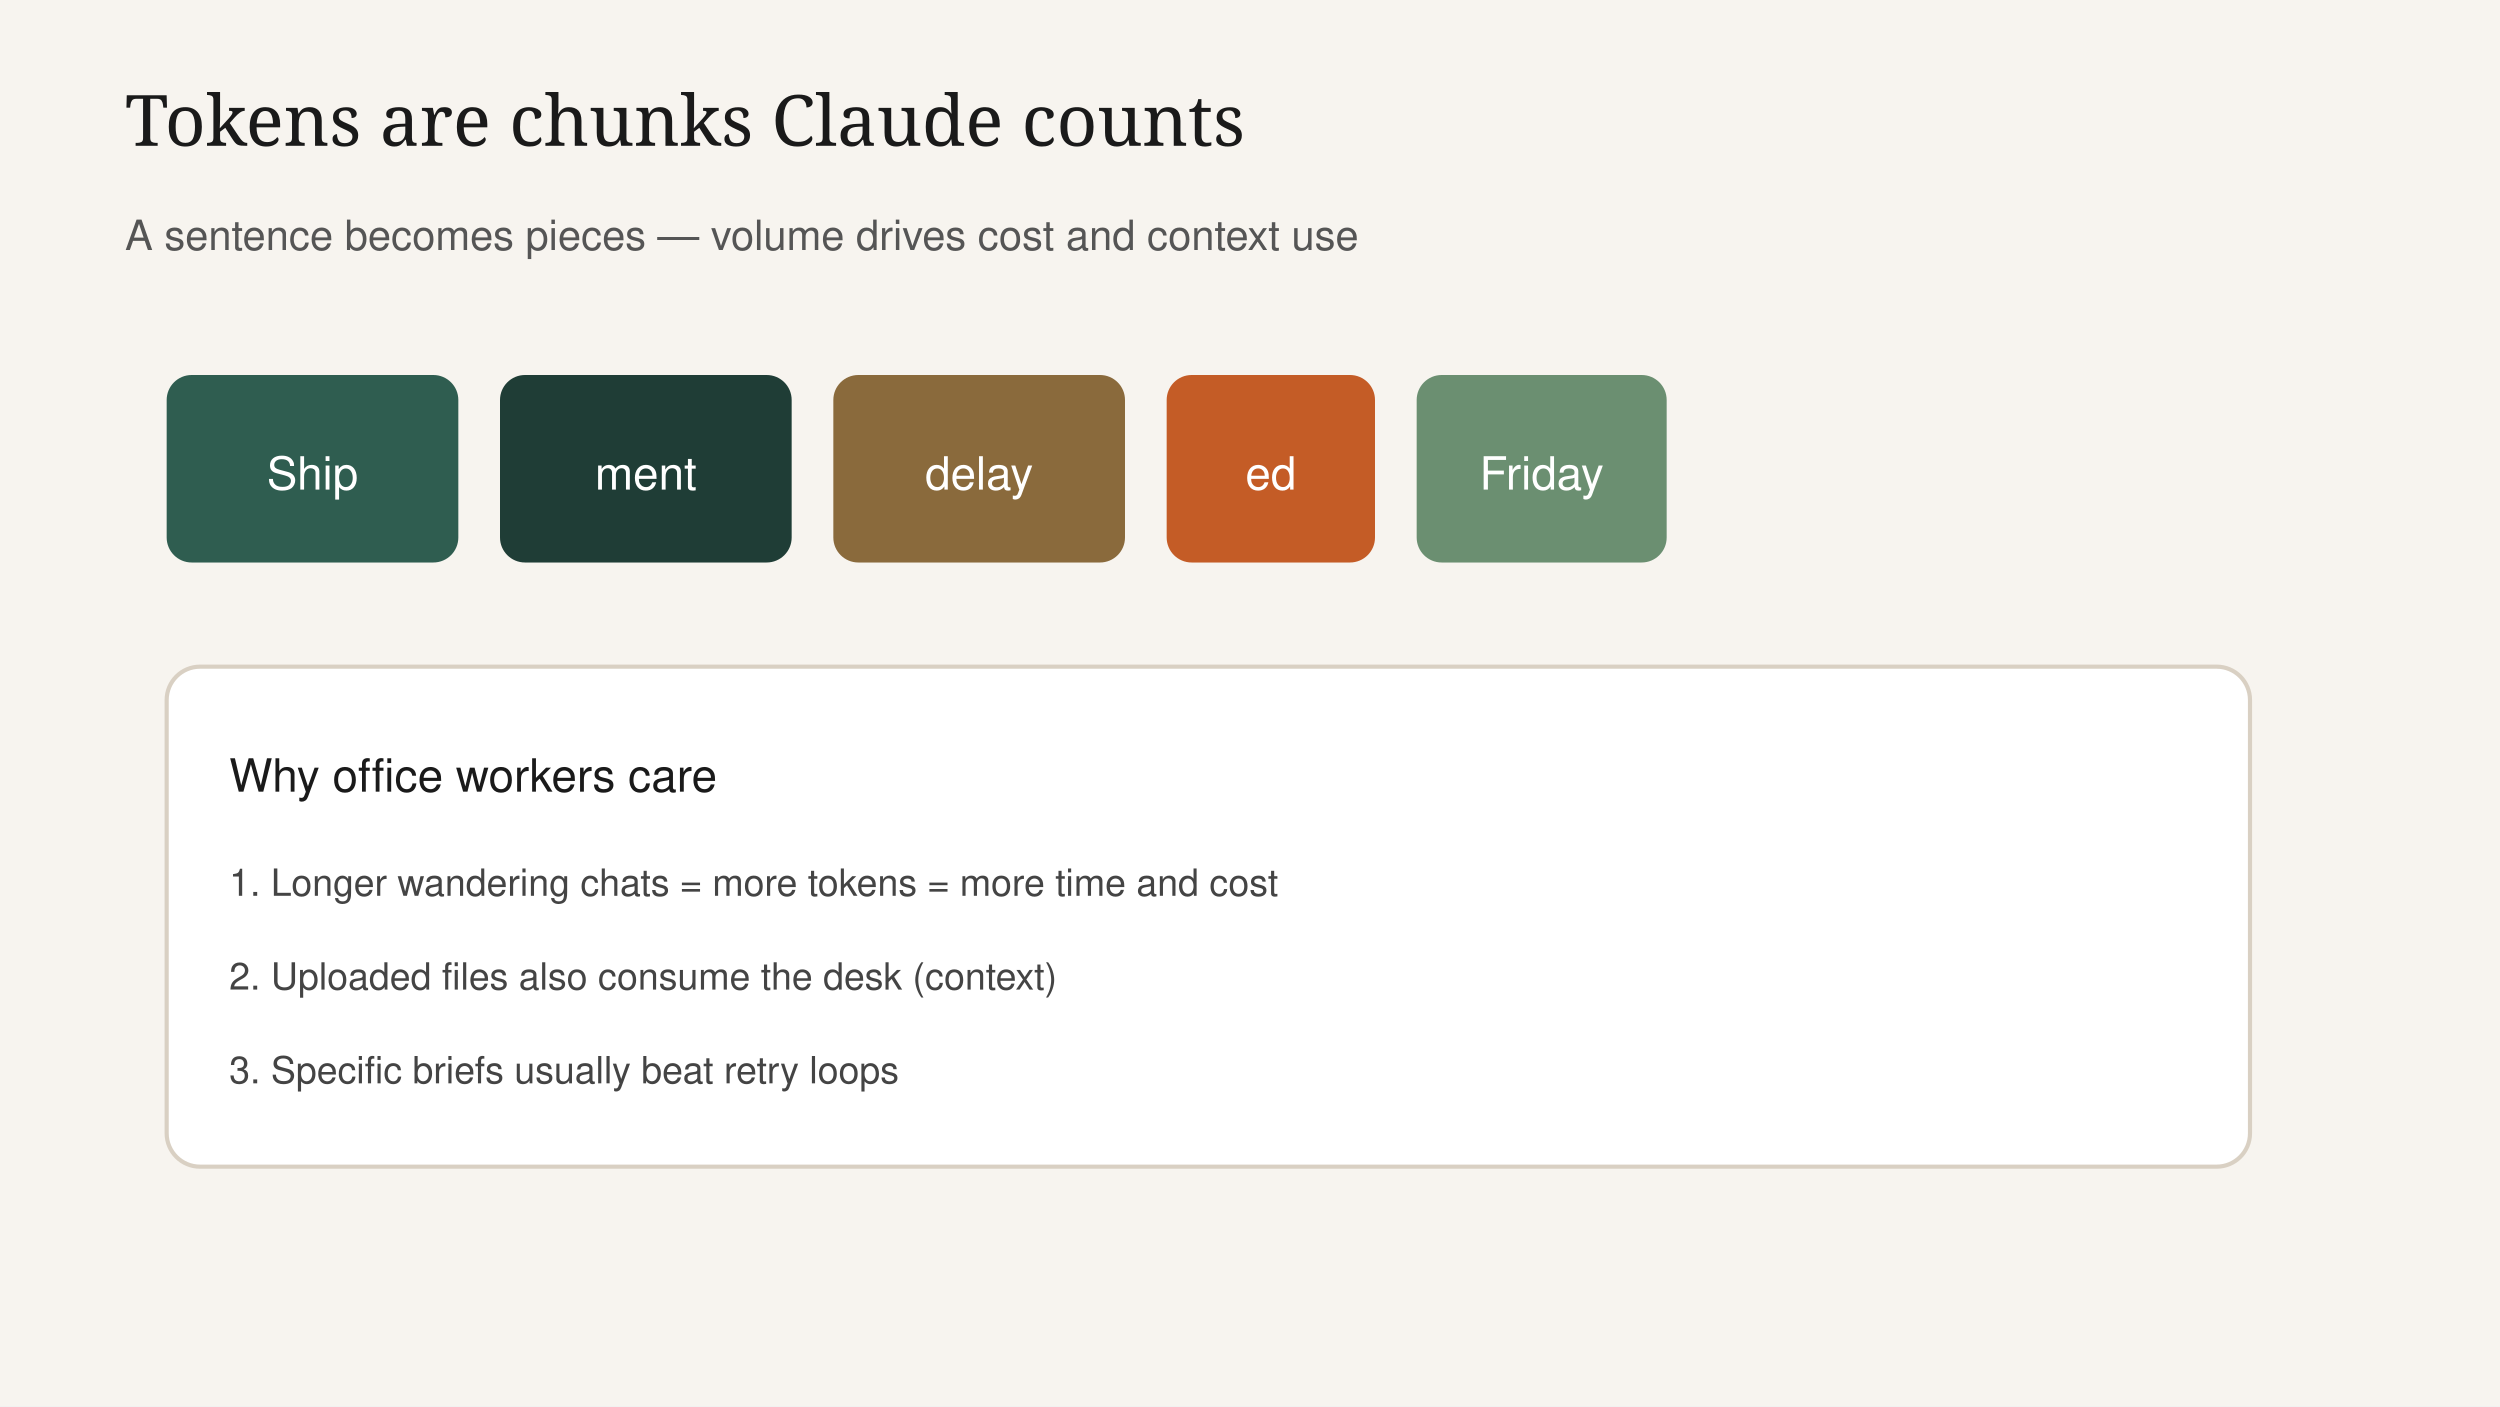
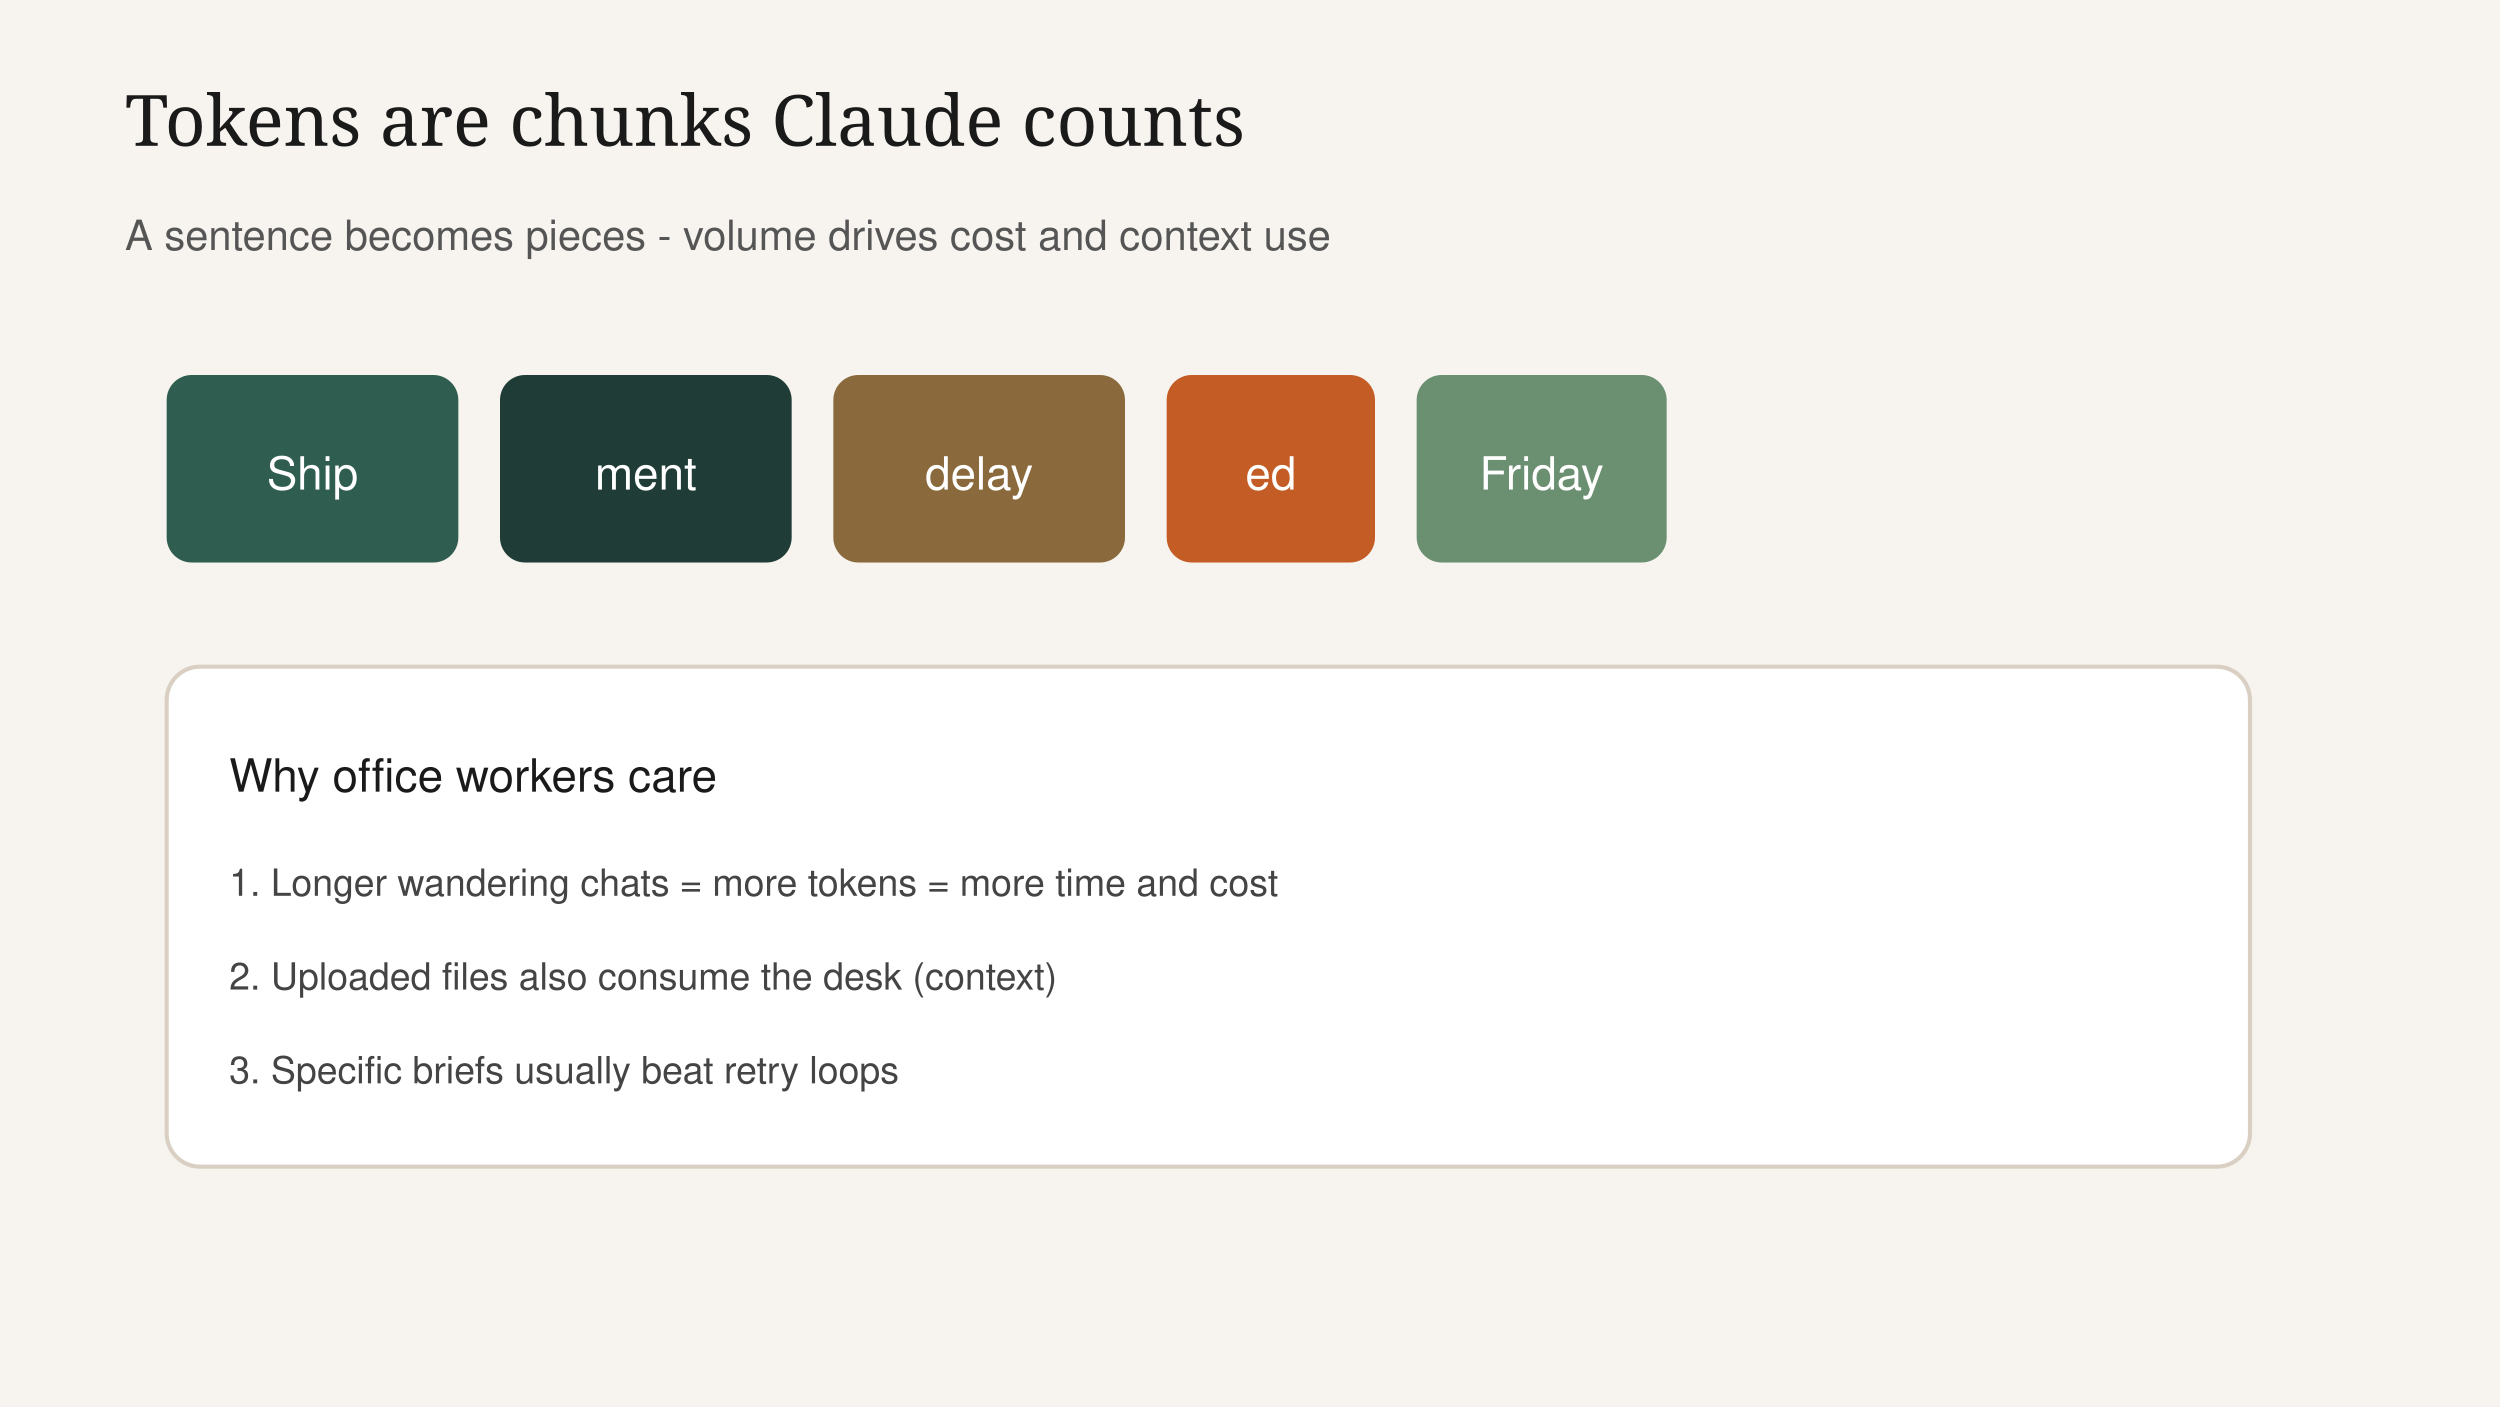
<svg xmlns="http://www.w3.org/2000/svg" width="1200" height="675" viewBox="0 0 1200 675">
  <rect width="1200" height="675" fill="#f7f4ef" />
  <text x="60" y="70" font-family="Georgia, serif" font-size="34" fill="#1a1a1a">Tokens are chunks Claude counts</text>
-   <text x="60" y="120" font-family="Helvetica, Arial, sans-serif" font-size="20" fill="#555555">A sentence becomes pieces — volume drives cost and context use</text>
+   <text x="60" y="120" font-family="Helvetica, Arial, sans-serif" font-size="20" fill="#555555">A sentence becomes pieces - volume drives cost and context use</text>
  <rect x="80" y="180" width="140" height="90" rx="12" fill="#2f5d50" />
  <text x="150" y="235" text-anchor="middle" fill="#fff" font-size="22" font-family="Helvetica, Arial, sans-serif">Ship</text>
  <rect x="240" y="180" width="140" height="90" rx="12" fill="#1f3d36" />
  <text x="310" y="235" text-anchor="middle" fill="#fff" font-size="22" font-family="Helvetica, Arial, sans-serif">ment</text>
  <rect x="400" y="180" width="140" height="90" rx="12" fill="#8a6a3c" />
  <text x="470" y="235" text-anchor="middle" fill="#fff" font-size="22" font-family="Helvetica, Arial, sans-serif">delay</text>
  <rect x="560" y="180" width="100" height="90" rx="12" fill="#c45c26" />
  <text x="610" y="235" text-anchor="middle" fill="#fff" font-size="22" font-family="Helvetica, Arial, sans-serif">ed</text>
  <rect x="680" y="180" width="120" height="90" rx="12" fill="#6b8f71" />
  <text x="740" y="235" text-anchor="middle" fill="#fff" font-size="22" font-family="Helvetica, Arial, sans-serif">Friday</text>
  <rect x="80" y="320" width="1000" height="240" rx="16" fill="#ffffff" stroke="#d9d0c3" stroke-width="2" />
  <text x="110" y="380" font-family="Helvetica, Arial, sans-serif" font-size="22" fill="#1a1a1a">Why office workers care</text>
  <text x="110" y="430" font-family="Helvetica, Arial, sans-serif" font-size="18" fill="#444444">1. Longer wandering chats = more tokens = more time and cost</text>
  <text x="110" y="475" font-family="Helvetica, Arial, sans-serif" font-size="18" fill="#444444">2. Uploaded files also consume the desk (context)</text>
  <text x="110" y="520" font-family="Helvetica, Arial, sans-serif" font-size="18" fill="#444444">3. Specific briefs usually beat retry loops</text>
</svg>
